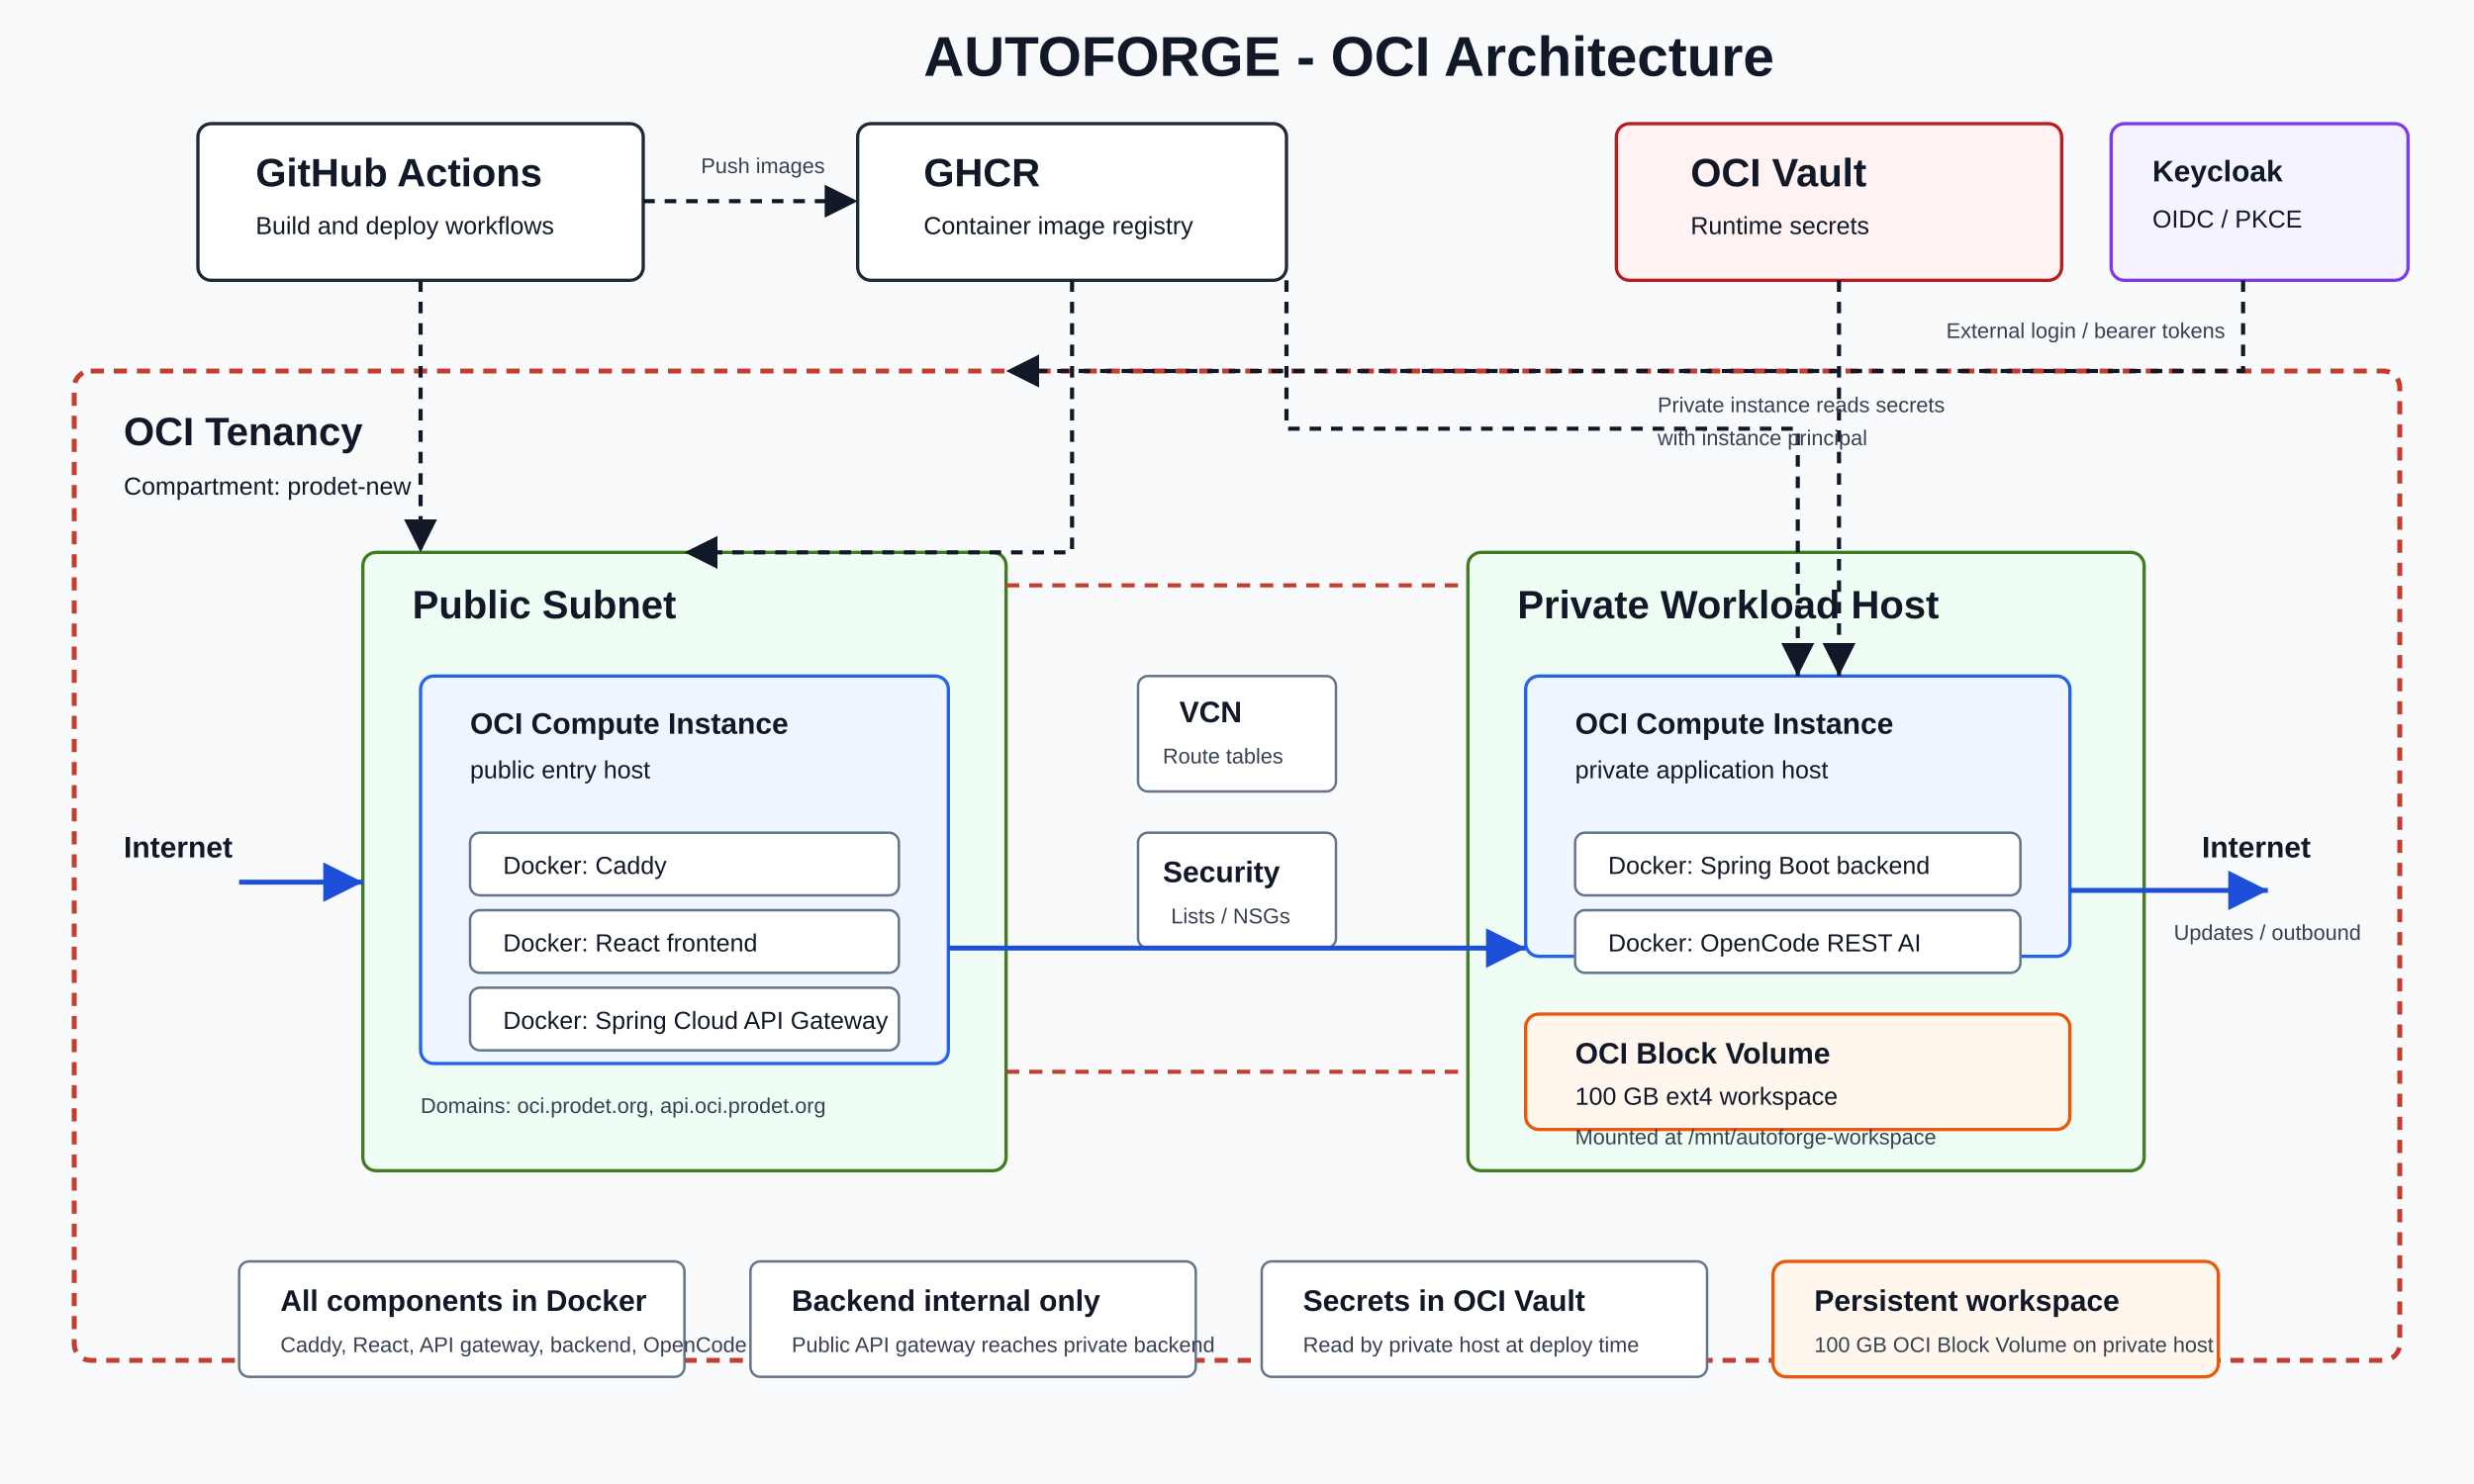
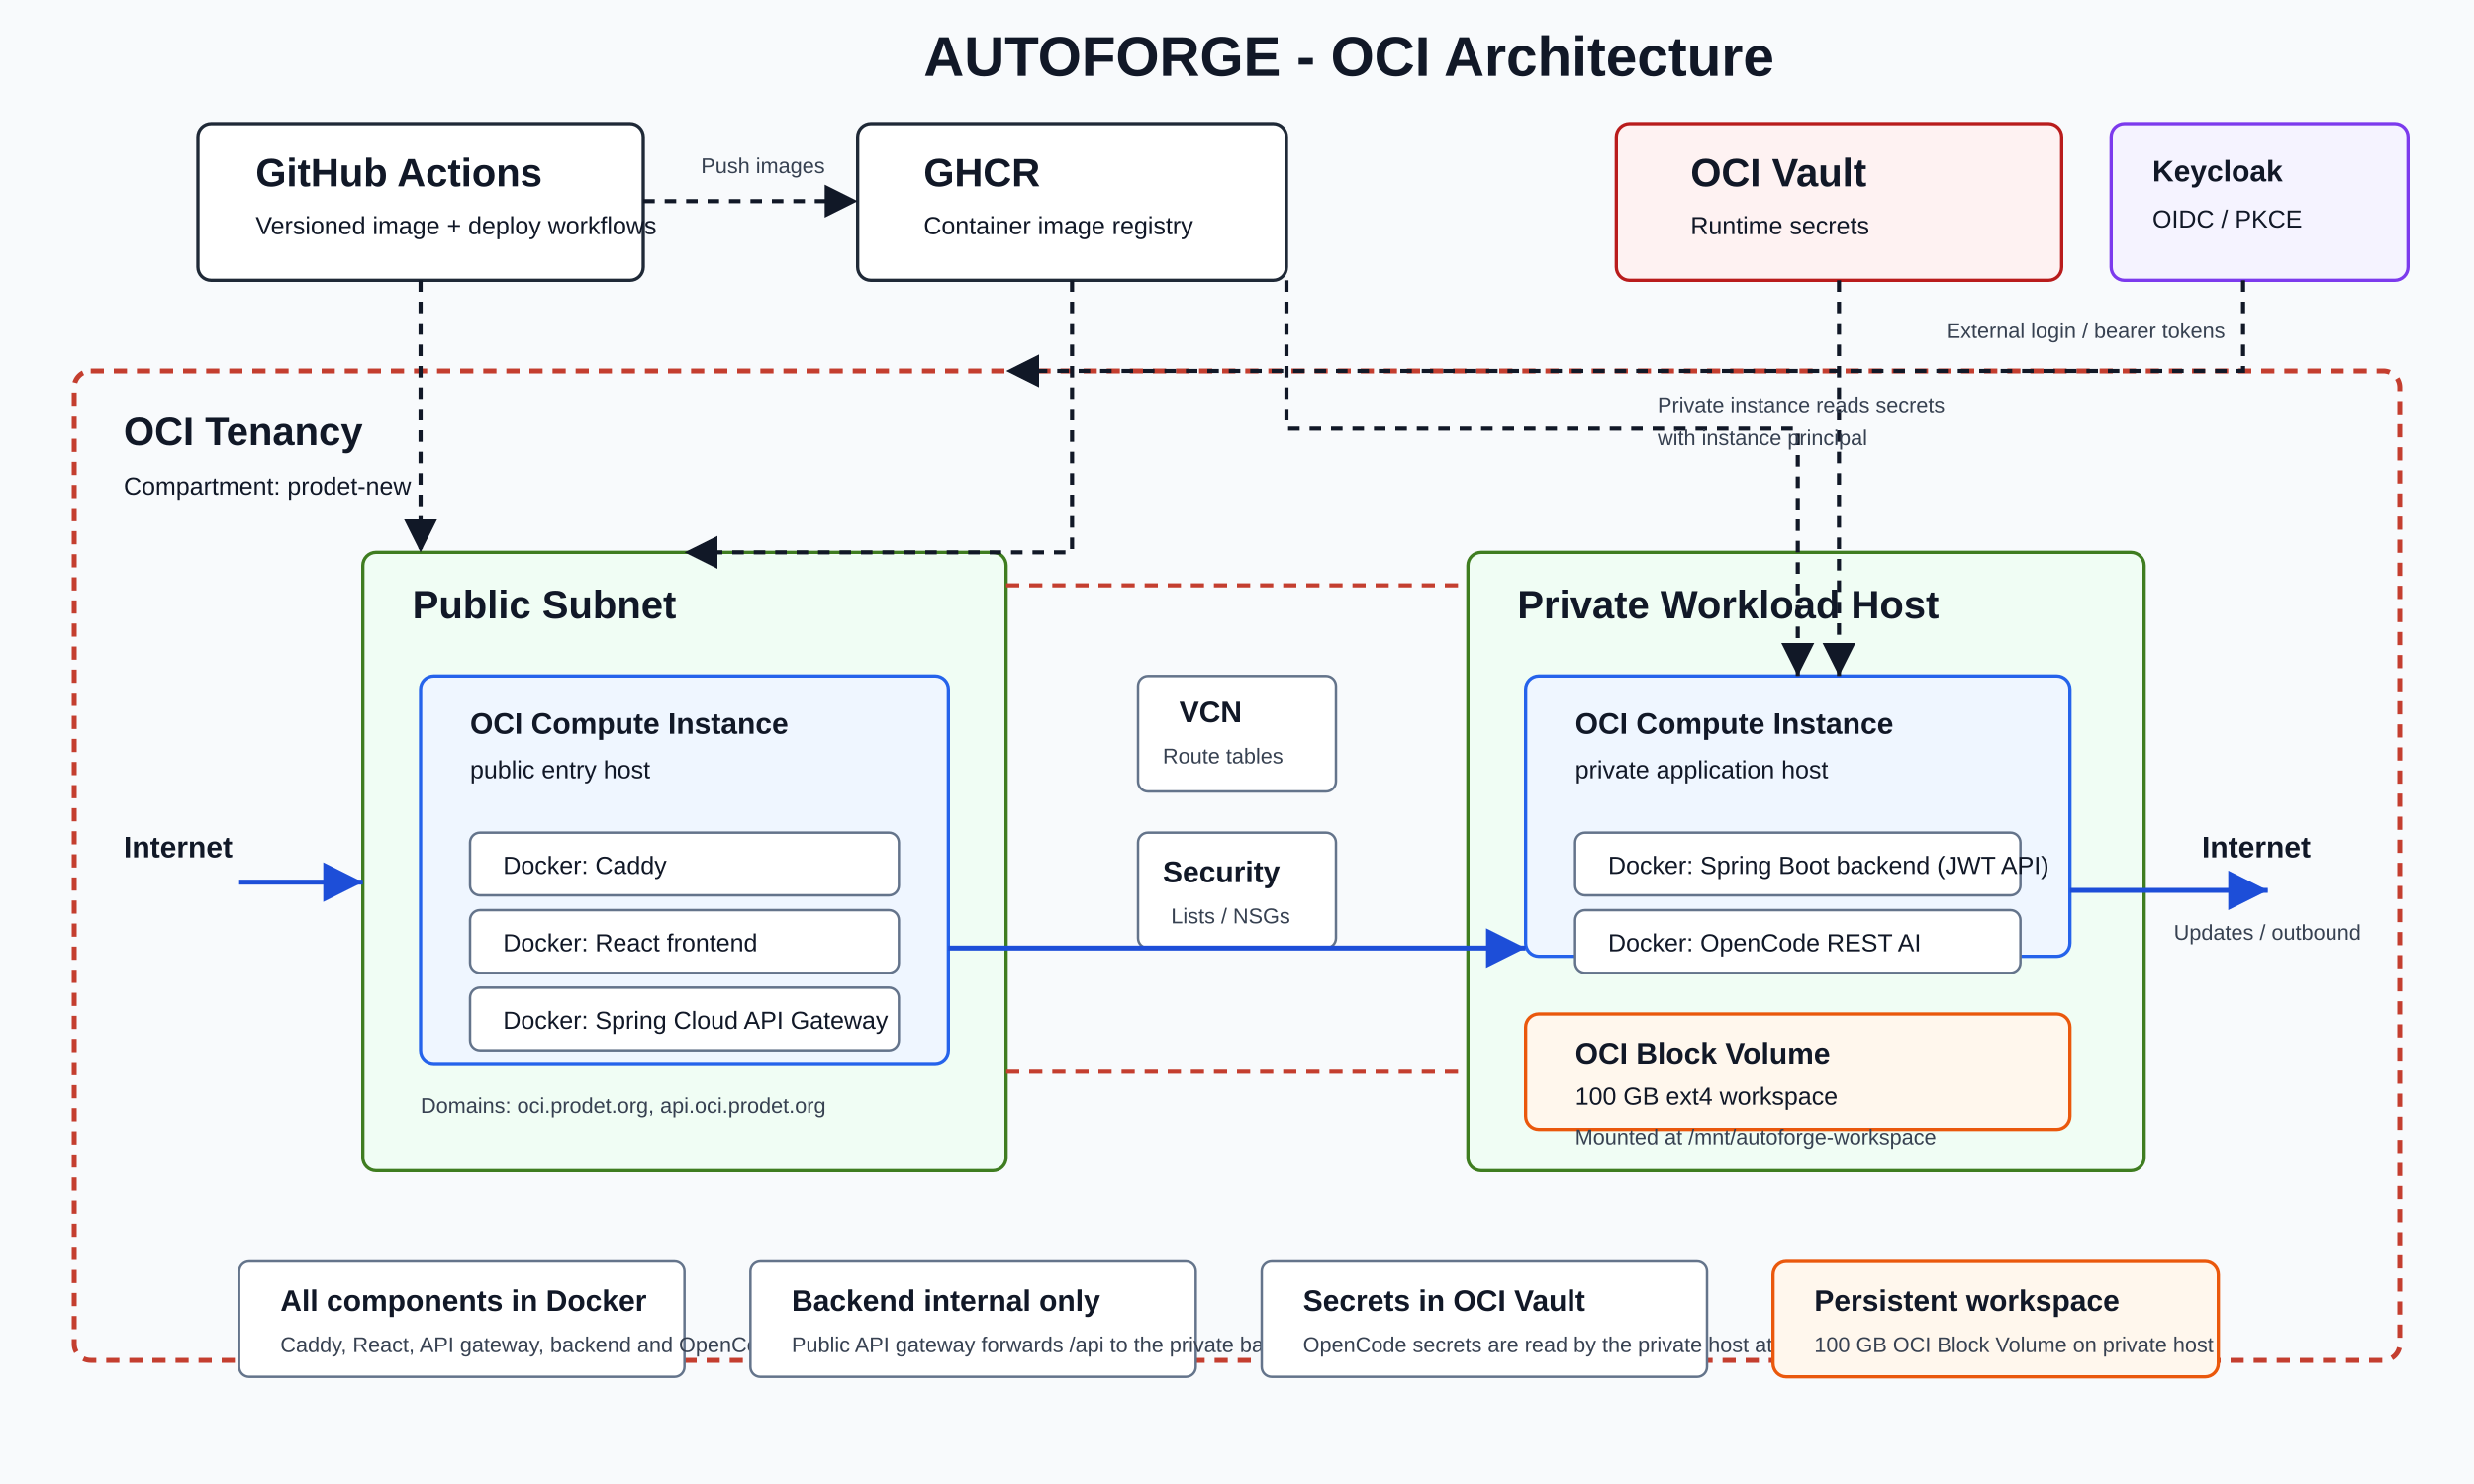
<svg xmlns="http://www.w3.org/2000/svg" width="1500" height="900" viewBox="0 0 1500 900" role="img" aria-labelledby="title desc">
  <defs>
    <style>
      .bg { fill: #f8fafc; }
      .panel { fill: #ffffff; stroke: #1f2937; stroke-width: 2; rx: 8; }
      .oci { fill: none; stroke: #c43e2f; stroke-width: 3; stroke-dasharray: 8 6; rx: 10; }
      .net { fill: #f0fdf4; stroke: #3f7d20; stroke-width: 2; rx: 8; }
      .box { fill: #eff6ff; stroke: #2563eb; stroke-width: 2; rx: 8; }
      .service { fill: #ffffff; stroke: #64748b; stroke-width: 1.5; rx: 6; }
      .storage { fill: #fff7ed; stroke: #ea580c; stroke-width: 2; rx: 8; }
      .vault { fill: #fef2f2; stroke: #b91c1c; stroke-width: 2; rx: 8; }
      .oidc { fill: #f5f3ff; stroke: #7c3aed; stroke-width: 2; rx: 8; }
      .text { font-family: Arial, sans-serif; fill: #111827; }
      .title { font-size: 34px; font-weight: 700; }
      .h1 { font-size: 24px; font-weight: 700; }
      .h2 { font-size: 18px; font-weight: 700; }
      .body { font-size: 15px; }
      .small { font-size: 13px; fill: #374151; }
      .arrow { stroke: #1d4ed8; stroke-width: 3; fill: none; marker-end: url(#arrow); }
      .mgmt { stroke: #111827; stroke-width: 2.5; fill: none; stroke-dasharray: 7 6; marker-end: url(#arrowDark); }
      .route { stroke: #c43e2f; stroke-width: 2.5; fill: none; stroke-dasharray: 8 6; }
    </style>
    <marker id="arrow" markerWidth="12" markerHeight="12" refX="10" refY="6" orient="auto">
      <path d="M2,2 L10,6 L2,10 Z" fill="#1d4ed8" />
    </marker>
    <marker id="arrowDark" markerWidth="12" markerHeight="12" refX="10" refY="6" orient="auto">
      <path d="M2,2 L10,6 L2,10 Z" fill="#111827" />
    </marker>
  </defs>
  <rect class="bg" width="1500" height="900" />
  <text x="560" y="46" class="text title">AUTOFORGE - OCI Architecture</text>
  <rect x="120" y="75" width="270" height="95" class="panel" />
  <text x="155" y="113" class="text h1">GitHub Actions</text>
-   <text x="155" y="142" class="text body">Build and deploy workflows</text>
+   <text x="155" y="142" class="text body">Versioned image + deploy workflows</text>
  <rect x="520" y="75" width="260" height="95" class="panel" />
  <text x="560" y="113" class="text h1">GHCR</text>
  <text x="560" y="142" class="text body">Container image registry</text>
  <rect x="980" y="75" width="270" height="95" class="vault" />
  <text x="1025" y="113" class="text h1">OCI Vault</text>
  <text x="1025" y="142" class="text body">Runtime secrets</text>
  <rect x="1280" y="75" width="180" height="95" class="oidc" />
  <text x="1305" y="110" class="text h2">Keycloak</text>
  <text x="1305" y="138" class="text body">OIDC / PKCE</text>
  <rect x="45" y="225" width="1410" height="600" class="oci" />
  <text x="75" y="270" class="text h1">OCI Tenancy</text>
  <text x="75" y="300" class="text body">Compartment: prodet-new</text>
  <rect x="220" y="335" width="390" height="375" class="net" />
  <text x="250" y="375" class="text h1">Public Subnet</text>
  <rect x="255" y="410" width="320" height="235" class="box" />
  <text x="285" y="445" class="text h2">OCI Compute Instance</text>
  <text x="285" y="472" class="text body">public entry host</text>
  <rect x="285" y="505" width="260" height="38" class="service" />
  <text x="305" y="530" class="text body">Docker: Caddy</text>
  <rect x="285" y="552" width="260" height="38" class="service" />
  <text x="305" y="577" class="text body">Docker: React frontend</text>
  <rect x="285" y="599" width="260" height="38" class="service" />
  <text x="305" y="624" class="text body">Docker: Spring Cloud API Gateway</text>
  <text x="255" y="675" class="text small">Domains: oci.prodet.org, api.oci.prodet.org</text>
  <rect x="890" y="335" width="410" height="375" class="net" />
  <text x="920" y="375" class="text h1">Private Workload Host</text>
  <rect x="925" y="410" width="330" height="170" class="box" />
  <text x="955" y="445" class="text h2">OCI Compute Instance</text>
  <text x="955" y="472" class="text body">private application host</text>
  <rect x="955" y="505" width="270" height="38" class="service" />
-   <text x="975" y="530" class="text body">Docker: Spring Boot backend</text>
+   <text x="975" y="530" class="text body">Docker: Spring Boot backend (JWT API)</text>
  <rect x="955" y="552" width="270" height="38" class="service" />
  <text x="975" y="577" class="text body">Docker: OpenCode REST AI</text>
  <rect x="925" y="615" width="330" height="70" class="storage" />
  <text x="955" y="645" class="text h2">OCI Block Volume</text>
  <text x="955" y="670" class="text body">100 GB ext4 workspace</text>
  <text x="955" y="694" class="text small">Mounted at /mnt/autoforge-workspace</text>
  <rect x="690" y="410" width="120" height="70" class="service" />
  <text x="715" y="438" class="text h2">VCN</text>
  <text x="705" y="463" class="text small">Route tables</text>
  <rect x="690" y="505" width="120" height="70" class="service" />
  <text x="705" y="535" class="text h2">Security</text>
  <text x="710" y="560" class="text small">Lists / NSGs</text>
  <text x="75" y="520" class="text h2">Internet</text>
  <path d="M145 535 H220" class="arrow" />
  <path d="M575 575 H925" class="arrow" />
  <path d="M1255 540 H1375" class="arrow" />
  <text x="1335" y="520" class="text h2">Internet</text>
  <text x="1318" y="570" class="text small">Updates / outbound</text>
  <path d="M390 122 H520" class="mgmt" />
  <text x="425" y="105" class="text small">Push images</text>
  <path d="M1360 170 V225 H610" class="mgmt" />
  <text x="1180" y="205" class="text small">External login / bearer tokens</text>
  <path d="M255 170 V335" class="mgmt" />
  <path d="M650 170 V335 H415" class="mgmt" />
  <path d="M780 170 V260 H1090 V410" class="mgmt" />
  <path d="M1115 170 V410" class="mgmt" />
  <text x="1005" y="250" class="text small">Private instance reads secrets</text>
  <text x="1005" y="270" class="text small">with instance principal</text>
  <path d="M610 355 H890" class="route" />
  <path d="M610 650 H890" class="route" />
  <rect x="145" y="765" width="270" height="70" class="service" />
  <text x="170" y="795" class="text h2">All components in Docker</text>
-   <text x="170" y="820" class="text small">Caddy, React, API gateway, backend, OpenCode</text>
+   <text x="170" y="820" class="text small">Caddy, React, API gateway, backend and OpenCode run in containers</text>
  <rect x="455" y="765" width="270" height="70" class="service" />
  <text x="480" y="795" class="text h2">Backend internal only</text>
-   <text x="480" y="820" class="text small">Public API gateway reaches private backend</text>
+   <text x="480" y="820" class="text small">Public API gateway forwards /api to the private backend host</text>
  <rect x="765" y="765" width="270" height="70" class="service" />
  <text x="790" y="795" class="text h2">Secrets in OCI Vault</text>
-   <text x="790" y="820" class="text small">Read by private host at deploy time</text>
+   <text x="790" y="820" class="text small">OpenCode secrets are read by the private host at deploy time</text>
  <rect x="1075" y="765" width="270" height="70" class="storage" />
  <text x="1100" y="795" class="text h2">Persistent workspace</text>
  <text x="1100" y="820" class="text small">100 GB OCI Block Volume on private host</text>
</svg>
